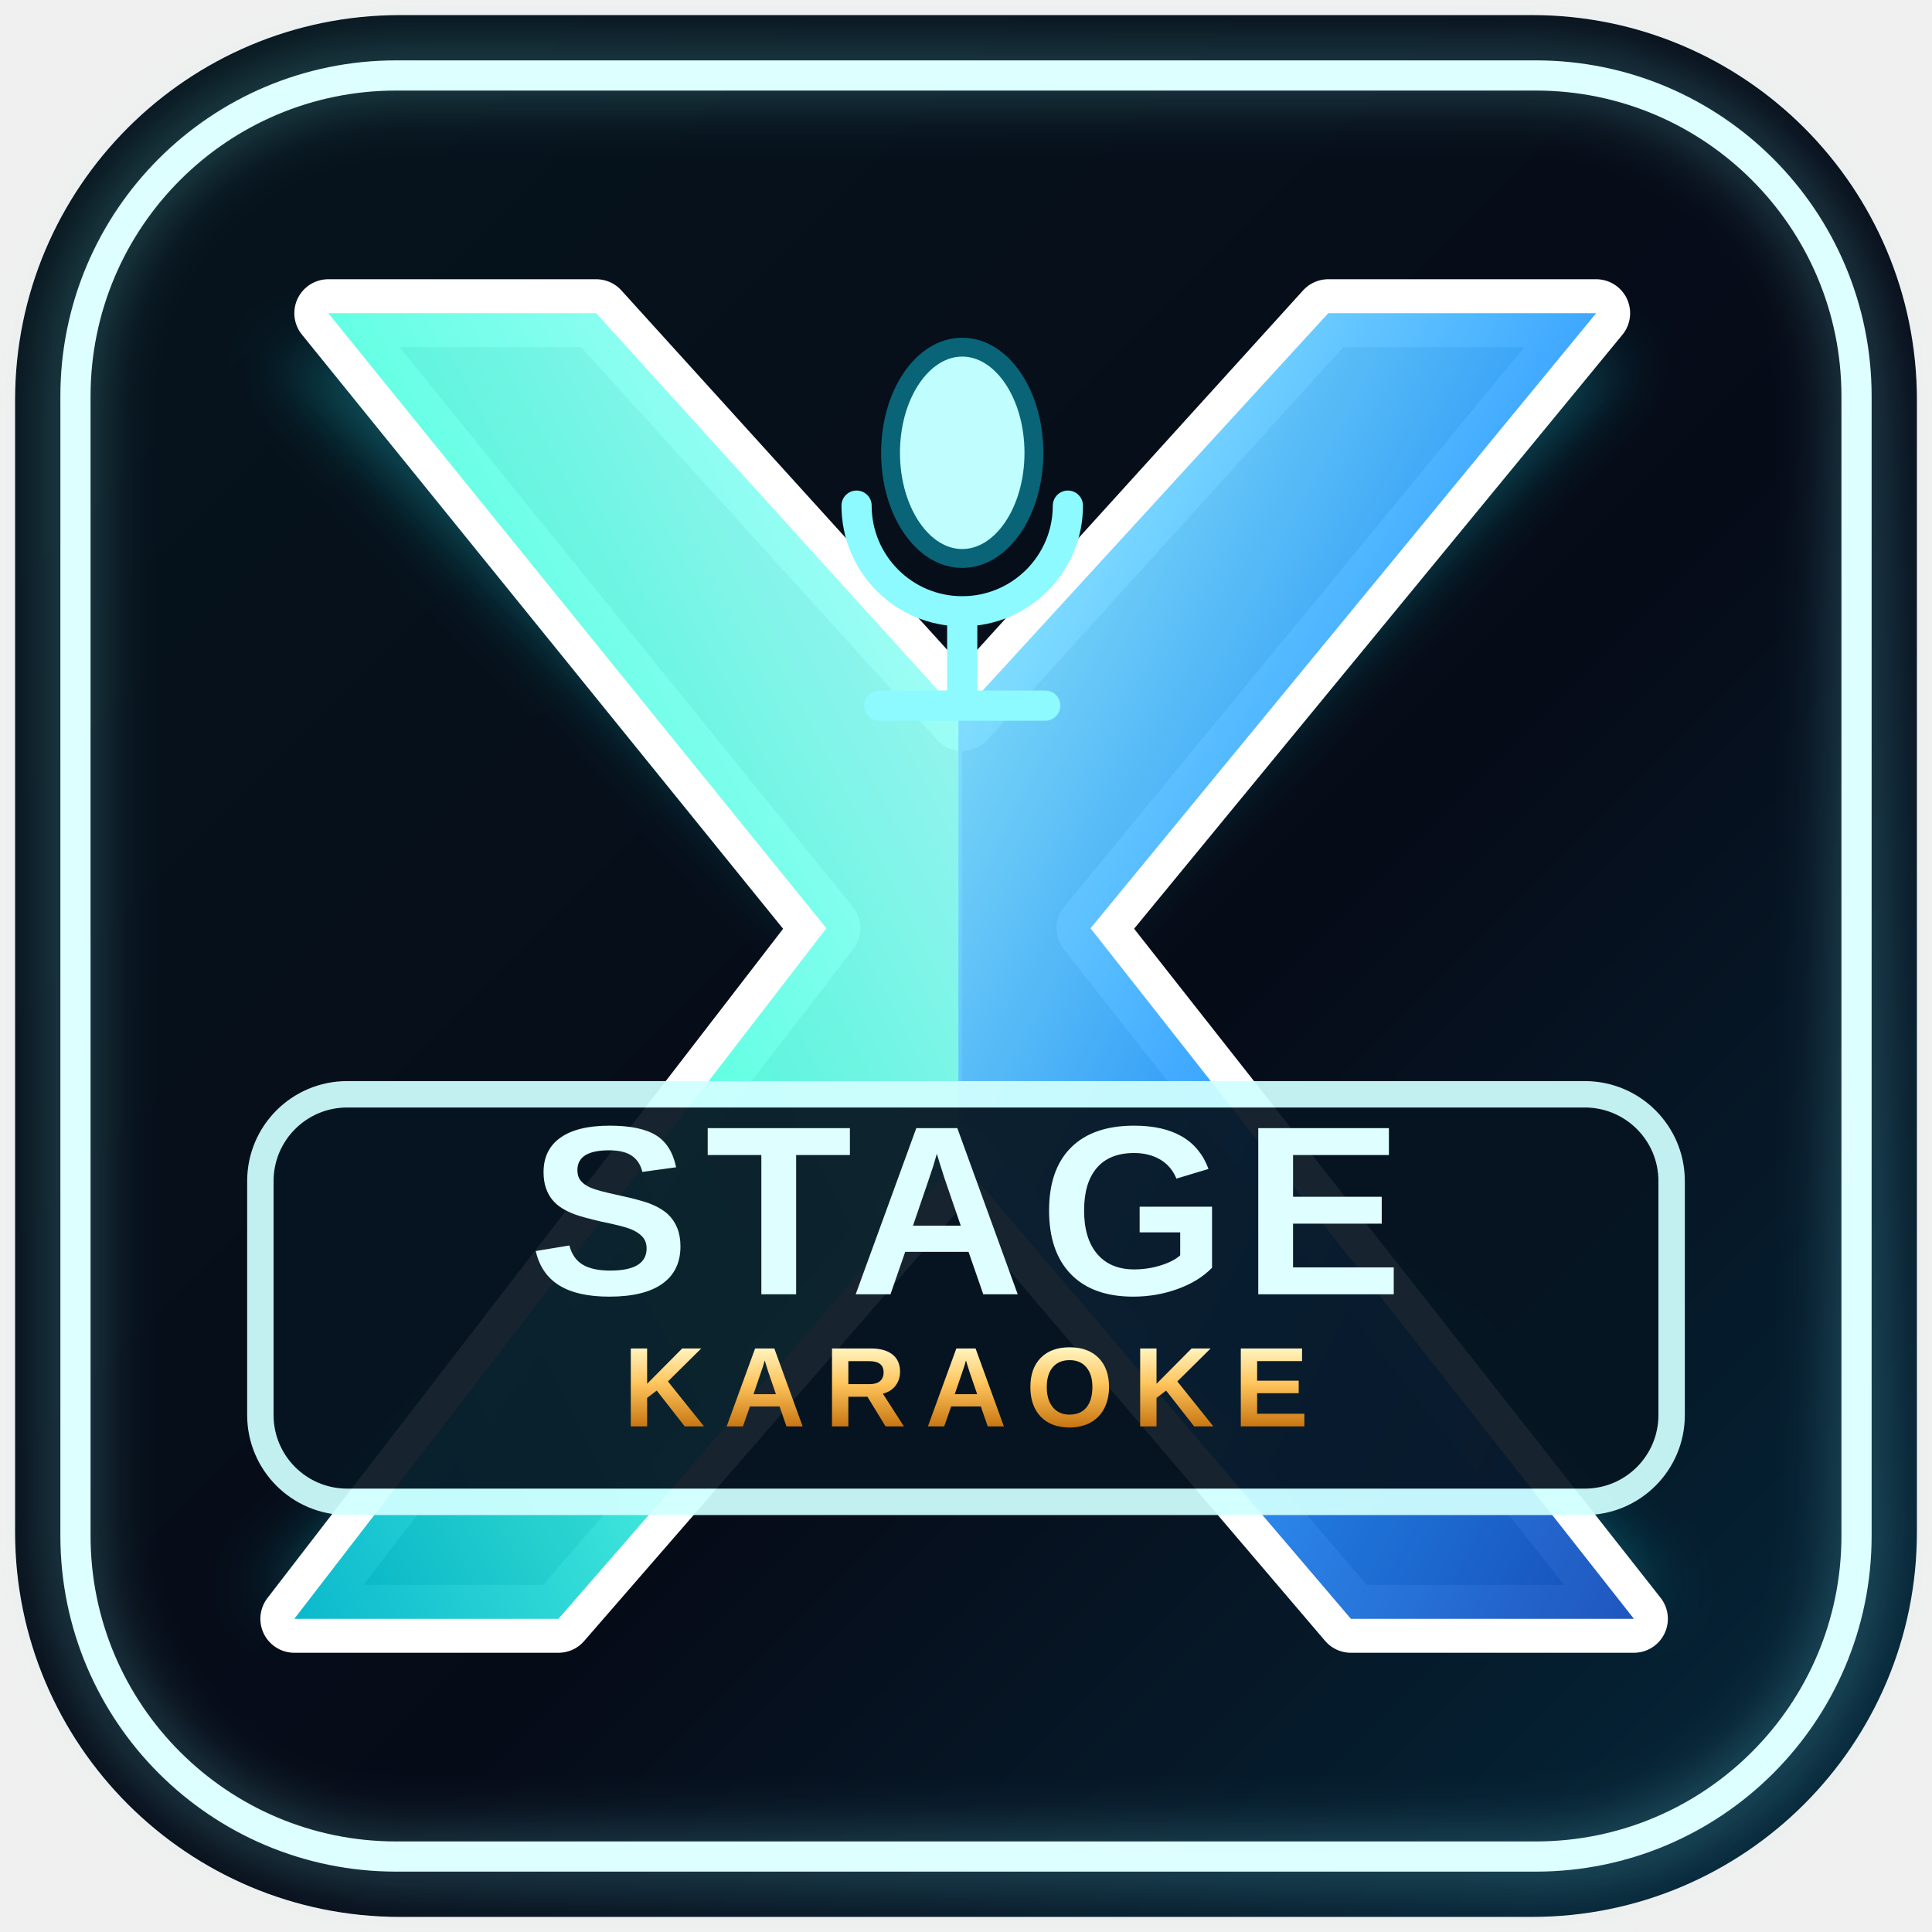
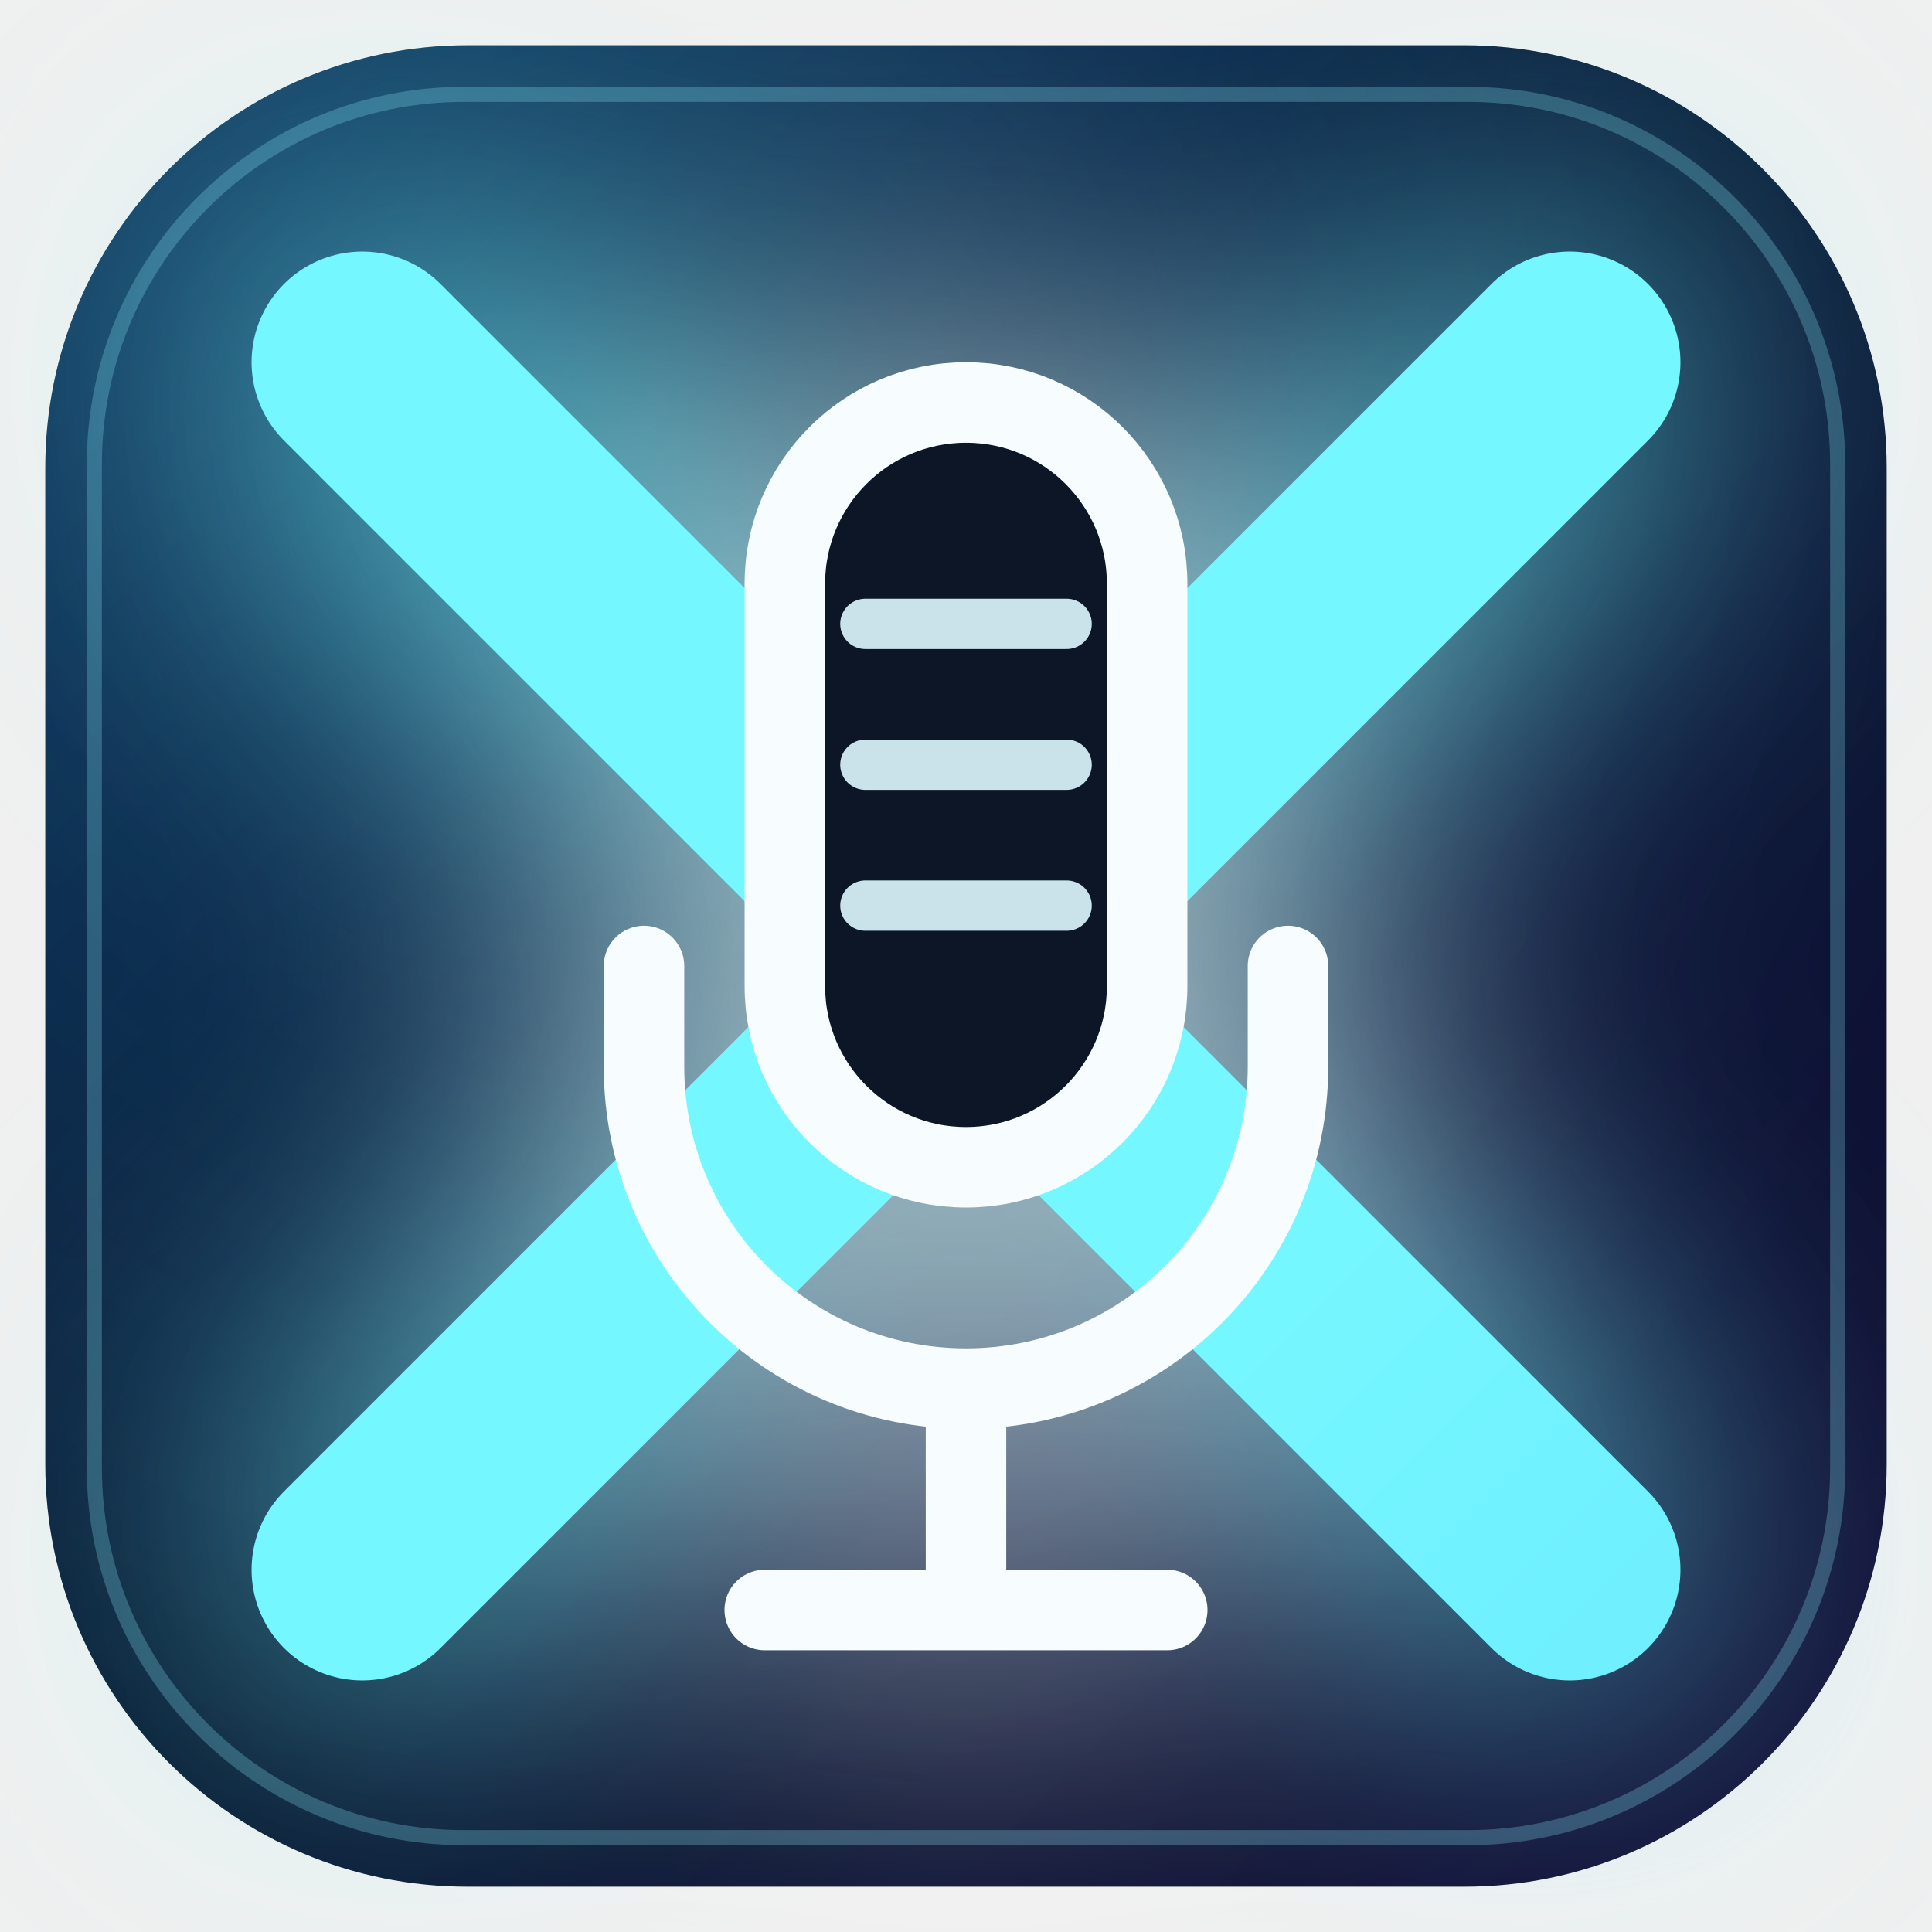
- <svg xmlns="http://www.w3.org/2000/svg" viewBox="0 0 512 512" role="img" aria-labelledby="title">
+ <svg xmlns="http://www.w3.org/2000/svg" viewBox="0 0 512 512" role="img" aria-labelledby="title desc">
  <defs>
-     <linearGradient id="bg" x1="0" y1="0" x2="1" y2="1">
-       <stop stop-color="#06151d" />
-       <stop offset=".58" stop-color="#060b18" />
-       <stop offset="1" stop-color="#05293c" />
+     <linearGradient id="bg" x1="42" y1="34" x2="470" y2="478" gradientUnits="userSpaceOnUse">
+       <stop stop-color="#0d3554" />
+       <stop offset=".48" stop-color="#071a32" />
+       <stop offset="1" stop-color="#120d35" />
    </linearGradient>
-     <linearGradient id="left" x1="0" y1="1" x2="1" y2="0">
-       <stop stop-color="#01b6cb" />
-       <stop offset=".48" stop-color="#55ffe0" />
-       <stop offset="1" stop-color="#b8fcff" />
+     <radialGradient id="halo" cx=".32" cy=".2" r=".78">
+       <stop stop-color="#73efff" stop-opacity=".2" />
+       <stop offset=".52" stop-color="#3a8cff" stop-opacity=".07" />
+       <stop offset="1" stop-color="#7a4dff" stop-opacity="0" />
+     </radialGradient>
+     <linearGradient id="xstage-mark-a" x1="64" y1="64" x2="448" y2="448" gradientUnits="userSpaceOnUse">
+       <stop stop-color="#75f7ff" />
+       <stop offset=".48" stop-color="#36a8ff" />
+       <stop offset="1" stop-color="#a35cff" />
    </linearGradient>
-     <linearGradient id="right" x1="0" y1="0" x2="1" y2="1">
-       <stop stop-color="#9ff8ff" />
-       <stop offset=".53" stop-color="#299aff" />
-       <stop offset="1" stop-color="#164fbc" />
+     <linearGradient id="xstage-mark-b" x1="149" y1="96" x2="363" y2="427" gradientUnits="userSpaceOnUse">
+       <stop stop-color="#f7fdff" />
+       <stop offset=".55" stop-color="#9bdcff" />
+       <stop offset="1" stop-color="#8c74ff" />
    </linearGradient>
-     <linearGradient id="gold" x1="0" y1="0" x2="0" y2="1">
-       <stop stop-color="#fff5c2" />
-       <stop offset=".45" stop-color="#ffc55d" />
-       <stop offset="1" stop-color="#c77510" />
-     </linearGradient>
-     <filter id="glow">
-       <feGaussianBlur stdDeviation="8" />
+     <filter id="glow" x="-40%" y="-40%" width="180%" height="180%">
+       <feGaussianBlur stdDeviation="9" result="blur" />
+       <feMerge>
+         <feMergeNode in="blur" />
+         <feMergeNode in="SourceGraphic" />
+       </feMerge>
    </filter>
  </defs>
-   <rect x="4" y="4" width="504" height="504" rx="102" fill="url(#bg)" />
-   <rect x="19" y="19" width="474" height="474" rx="87" fill="none" stroke="#85f6ff" stroke-width="10" opacity=".32" filter="url(#glow)" />
-   <rect x="20" y="20" width="472" height="472" rx="85" fill="none" stroke="#ddffff" stroke-width="8" />
-   <path d="M112 94L254 234L398 94H433L278 256L442 423H388L254 281L118 423H69L229 257L73 94Z" fill="#17e5f3" opacity=".3" filter="url(#glow)" />
-   <path d="M87 83H158L255 190L352 83H423L289 246L433 429H358L254 307L148 429H78L219 246Z" fill="#0c2437" stroke="#ffffff" stroke-width="18" stroke-linejoin="round" />
-   <path d="M87 83H158L255 190L255 306L148 429H78L219 246Z" fill="url(#left)" opacity=".96" />
-   <path d="M352 83H423L289 246L433 429H358L254 307L254 190Z" fill="url(#right)" opacity=".96" />
-   <g transform="translate(0,-13)">
-     <ellipse cx="255" cy="133" rx="19" ry="28" fill="#c0fdff" stroke="#096478" stroke-width="5" />
-     <path d="M227 147a28 28 0 0 0 56 0M255 175v25m-22 0h44" stroke="#8cfaff" stroke-width="8" stroke-linecap="round" fill="none" />
+   <rect x="12" y="12" width="488" height="488" rx="112" fill="url(#bg)" />
+   <rect x="12" y="12" width="488" height="488" rx="112" fill="url(#halo)" />
+   <rect x="25" y="25" width="462" height="462" rx="98" fill="none" stroke="#8ceeff" stroke-opacity=".26" stroke-width="4" />
+   <g transform="scale(5.333333)" filter="url(#glow)">
+     <path d="M18 18 78 78M78 18 18 78" fill="none" stroke="url(#xstage-mark-a)" stroke-width="11" stroke-linecap="round" />
+     <rect x="39" y="20" width="18" height="38" rx="9" fill="#071426" stroke="url(#xstage-mark-b)" stroke-width="4" />
+     <path d="M43 31h10M43 38h10M43 45h10" stroke="#dffaff" stroke-width="2.5" stroke-linecap="round" opacity=".9" />
+     <path d="M32 48v5a16 16 0 0 0 32 0v-5M48 69v10M38 80h20" fill="none" stroke="url(#xstage-mark-b)" stroke-width="4" stroke-linecap="round" />
  </g>
-   <rect x="69" y="290" width="374" height="108" rx="23" fill="#061421" opacity=".93" stroke="#d0ffff" stroke-width="7" />
-   <text x="256" y="343" text-anchor="middle" font-family="Arial,Helvetica,sans-serif" font-size="64" font-weight="900" letter-spacing="4" fill="#dffeff">STAGE</text>
-   <text x="256" y="378" text-anchor="middle" font-family="Arial,Helvetica,sans-serif" font-size="30" font-weight="900" letter-spacing="5" fill="url(#gold)">KARAOKE</text>
</svg>
